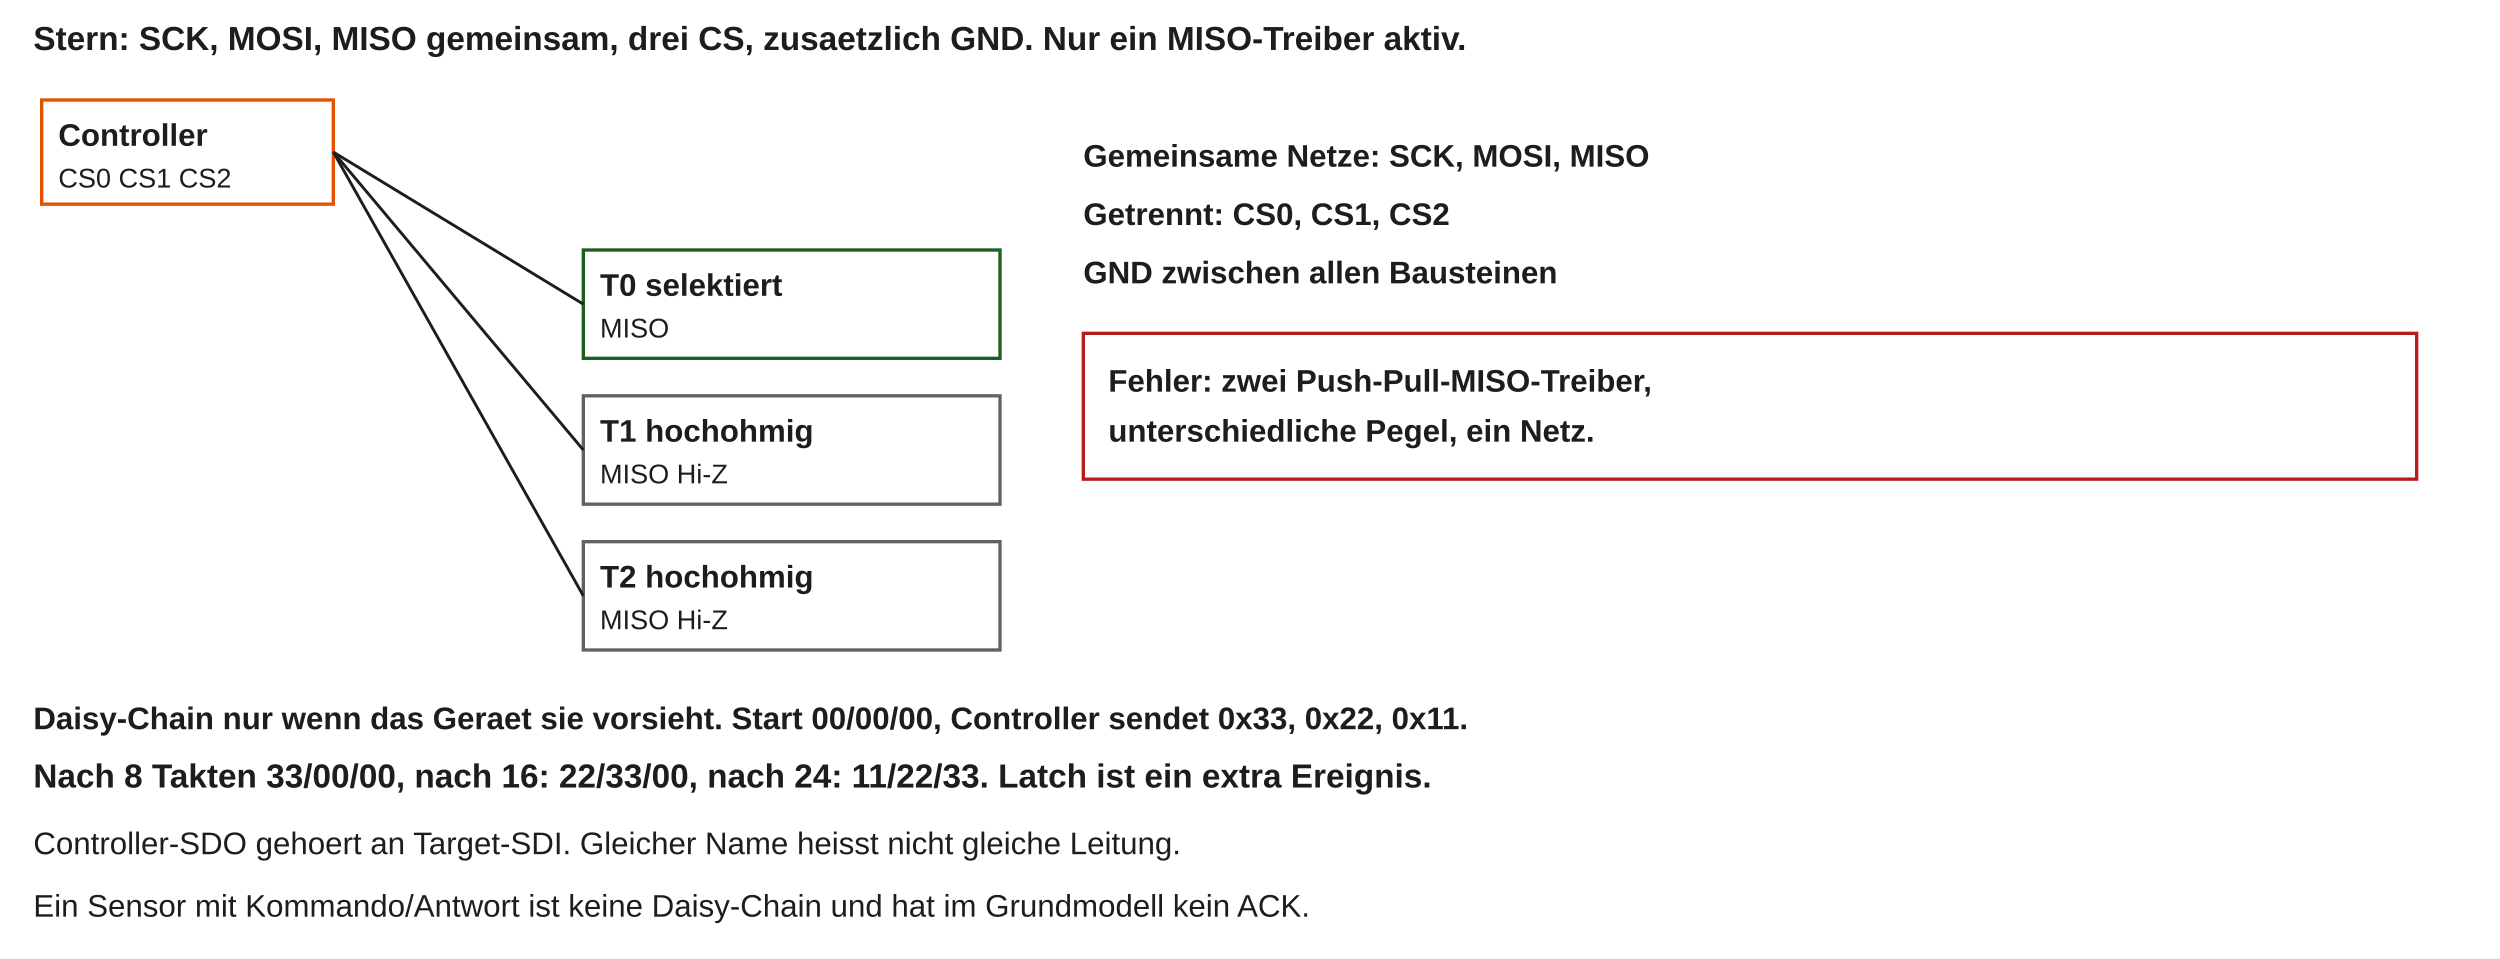
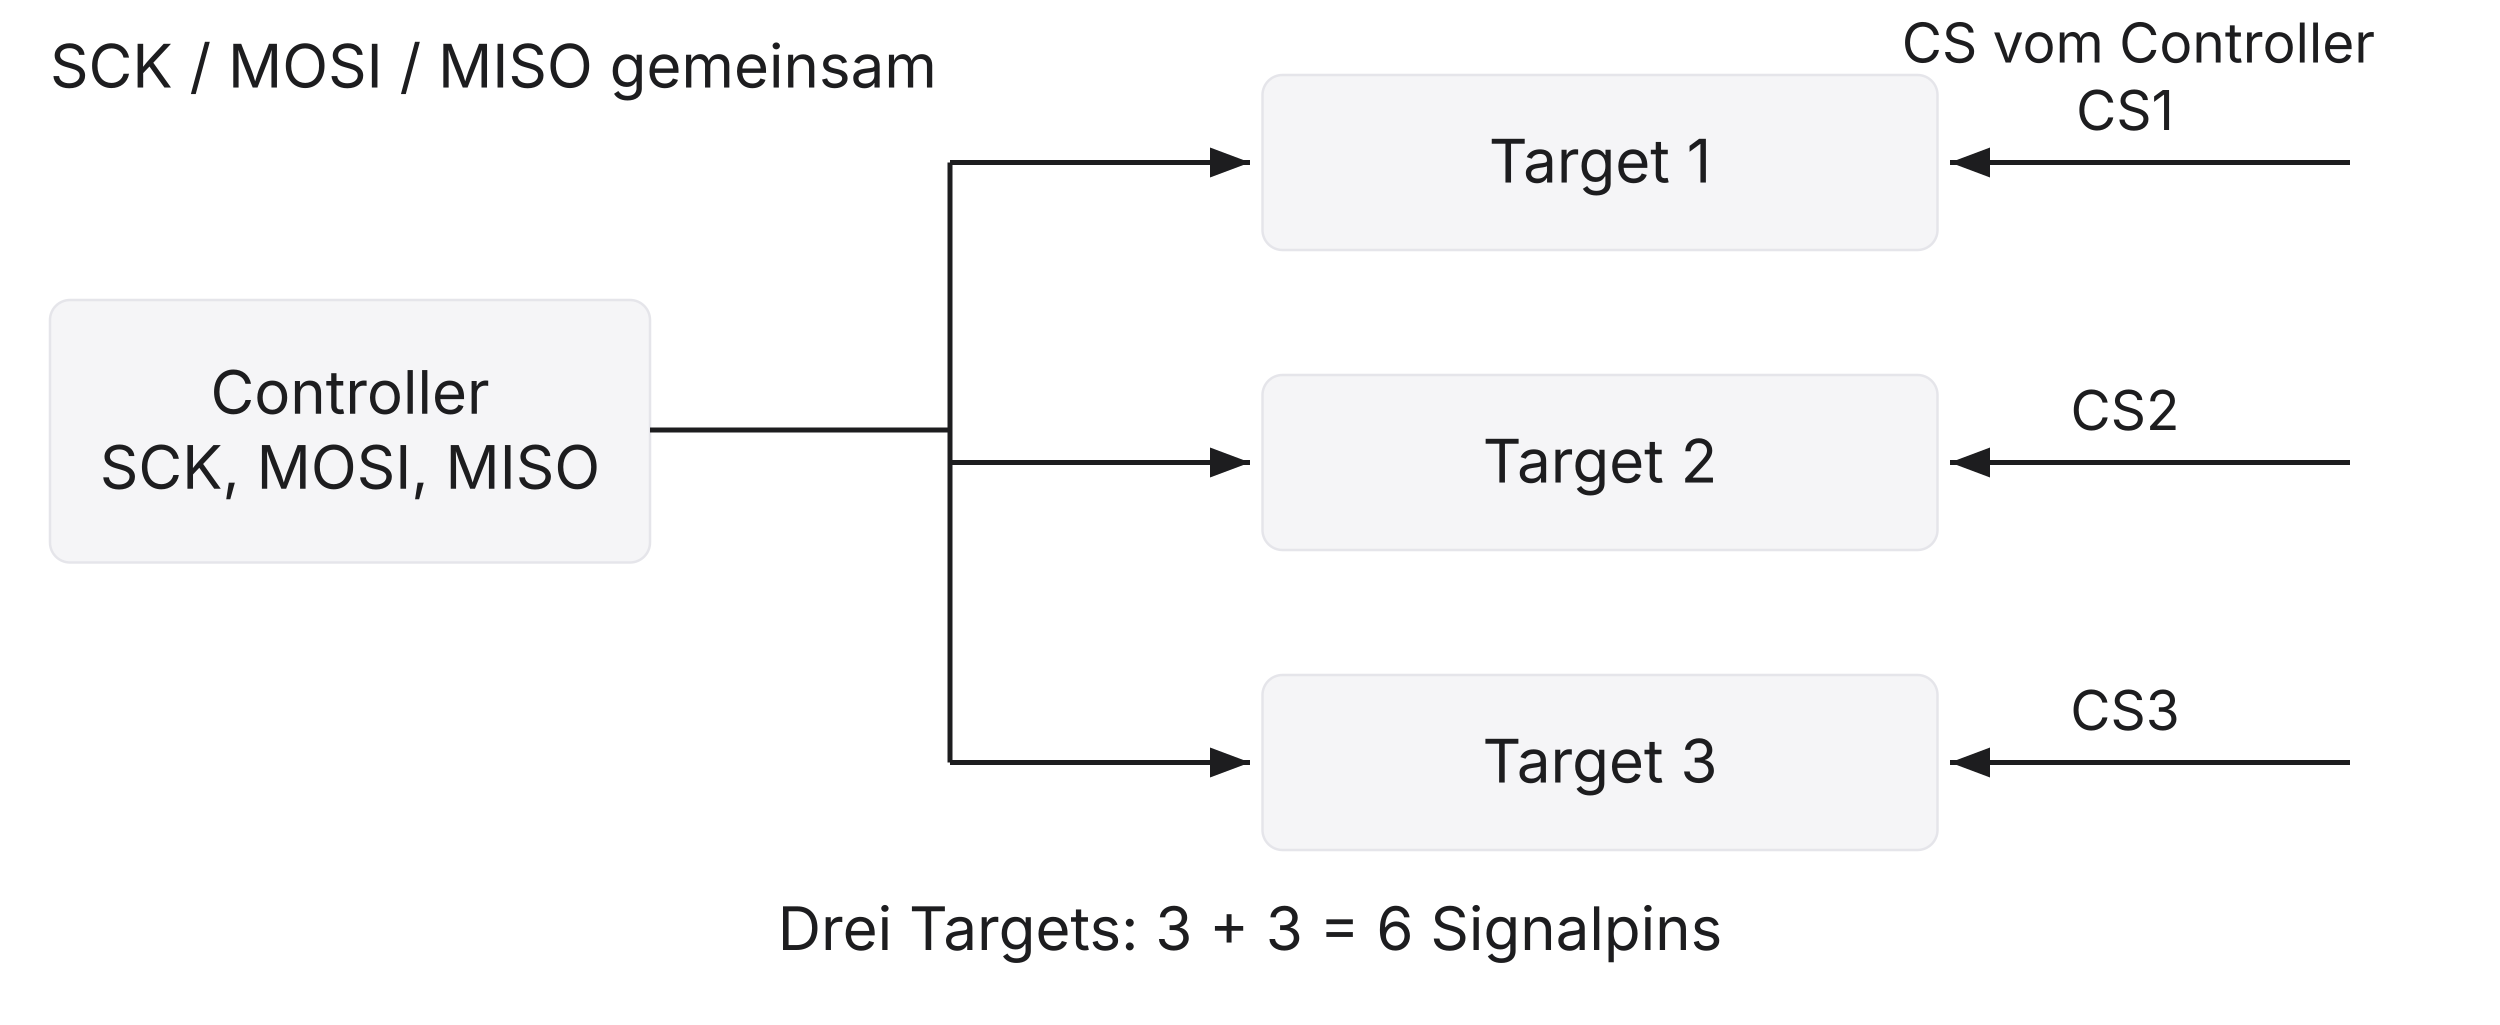
- <svg xmlns="http://www.w3.org/2000/svg" viewBox="0 0 1200 460" width="1200" height="460">
-   <rect width="1200" height="460" fill="#fff" />
-   <style>text{font-family:Arial,Helvetica,sans-serif;fill:#1D1D1F}</style>
-   <text x="16" y="24" font-size="16" font-weight="600" fill="#1D1D1F" text-anchor="start">Stern: SCK, MOSI, MISO gemeinsam, drei CS, zusaetzlich GND. Nur ein MISO-Treiber aktiv.</text>
-   <rect x="20" y="48" width="140" height="50" fill="#fff" stroke="#E65100" stroke-width="1.6" />
-   <text x="28" y="70" font-size="15" font-weight="600" fill="#E65100" text-anchor="start">Controller</text>
-   <text x="28" y="90" font-size="13" font-weight="400" fill="#5F6368" text-anchor="start">CS0 CS1 CS2</text>
-   <rect x="280" y="120" width="200" height="52" fill="#fff" stroke="#1B5E20" stroke-width="1.6" />
-   <text x="288" y="142" font-size="15" font-weight="600" fill="#1B5E20" text-anchor="start">T0 selektiert</text>
-   <text x="288" y="162" font-size="13" font-weight="400" fill="#5F6368" text-anchor="start">MISO</text>
-   <line x1="160" y1="73" x2="280" y2="146" stroke="#1D1D1F" stroke-width="1.4" />
-   <rect x="280" y="190" width="200" height="52" fill="#fff" stroke="#5F6368" stroke-width="1.6" />
-   <text x="288" y="212" font-size="15" font-weight="600" fill="#5F6368" text-anchor="start">T1 hochohmig</text>
-   <text x="288" y="232" font-size="13" font-weight="400" fill="#5F6368" text-anchor="start">MISO Hi-Z</text>
-   <line x1="160" y1="73" x2="280" y2="216" stroke="#1D1D1F" stroke-width="1.4" />
-   <rect x="280" y="260" width="200" height="52" fill="#fff" stroke="#5F6368" stroke-width="1.6" />
-   <text x="288" y="282" font-size="15" font-weight="600" fill="#5F6368" text-anchor="start">T2 hochohmig</text>
-   <text x="288" y="302" font-size="13" font-weight="400" fill="#5F6368" text-anchor="start">MISO Hi-Z</text>
-   <line x1="160" y1="73" x2="280" y2="286" stroke="#1D1D1F" stroke-width="1.4" />
-   <text x="520" y="80" font-size="15" font-weight="600" fill="#1565C0" text-anchor="start">Gemeinsame Netze: SCK, MOSI, MISO</text>
-   <text x="520" y="108" font-size="15" font-weight="600" fill="#E65100" text-anchor="start">Getrennt: CS0, CS1, CS2</text>
-   <text x="520" y="136" font-size="15" font-weight="600" fill="#546E7A" text-anchor="start">GND zwischen allen Bausteinen</text>
-   <rect x="520" y="160" width="640" height="70" fill="#fff" stroke="#B71C1C" stroke-width="1.6" />
-   <text x="532" y="188" font-size="15" font-weight="600" fill="#B71C1C" text-anchor="start">Fehler: zwei Push-Pull-MISO-Treiber,</text>
-   <text x="532" y="212" font-size="15" font-weight="600" fill="#B71C1C" text-anchor="start">unterschiedliche Pegel, ein Netz.</text>
-   <text x="16" y="350" font-size="15" font-weight="600" fill="#1D1D1F" text-anchor="start">Daisy-Chain nur wenn das Geraet sie vorsieht. Start 00/00/00, Controller sendet 0x33, 0x22, 0x11.</text>
-   <text x="16" y="378" font-size="16" font-weight="600" fill="#1565C0" text-anchor="start">Nach 8 Takten 33/00/00, nach 16: 22/33/00, nach 24: 11/22/33. Latch ist ein extra Ereignis.</text>
-   <text x="16" y="410" font-size="15" font-weight="400" fill="#5F6368" text-anchor="start">Controller-SDO gehoert an Target-SDI. Gleicher Name heisst nicht gleiche Leitung.</text>
-   <text x="16" y="440" font-size="15" font-weight="400" fill="#5F6368" text-anchor="start">Ein Sensor mit Kommando/Antwort ist keine Daisy-Chain und hat im Grundmodell kein ACK.</text>
+ <svg xmlns="http://www.w3.org/2000/svg" width="1000" height="410" viewBox="0 0 1000 410" role="img" aria-labelledby="title">
+   <style>text{font-family:Inter,Arial,Helvetica,sans-serif;font-weight:400}</style>
+   <defs>
+     <marker id="arrow" markerWidth="10" markerHeight="10" refX="8" refY="3" orient="auto" markerUnits="strokeWidth">
+       <path d="M0,0 L8,3 L0,6" fill="#1D1D1F" />
+     </marker>
+   </defs>
+   <rect width="1000" height="410" fill="#FFFFFF" />
+   <rect x="20" y="120" width="240" height="105" rx="8" fill="#F5F5F7" stroke="#E5E5EA" />
+   <text x="140.0" y="165.5" font-size="24" fill="#1D1D1F" text-anchor="middle">Controller</text>
+   <text x="140.0" y="195.5" font-size="24" fill="#1D1D1F" text-anchor="middle">SCK, MOSI, MISO</text>
+   <line x1="260" y1="172" x2="380" y2="172" stroke="#1D1D1F" stroke-width="2" />
+   <line x1="380" y1="65" x2="380" y2="305" stroke="#1D1D1F" stroke-width="2" />
+   <text x="20" y="35" font-size="24" fill="#1D1D1F" text-anchor="start">SCK / MOSI / MISO gemeinsam</text>
+   <text x="950" y="25" font-size="22" fill="#1D1D1F" text-anchor="end">CS vom Controller</text>
+   <rect x="505" y="30" width="270" height="70" rx="8" fill="#F5F5F7" stroke="#E5E5EA" />
+   <text x="640.0" y="73.0" font-size="24" fill="#1D1D1F" text-anchor="middle">Target 1</text>
+   <line x1="380" y1="65" x2="500" y2="65" stroke="#1D1D1F" stroke-width="2" marker-end="url(#arrow)" />
+   <line x1="940" y1="65" x2="780" y2="65" stroke="#1D1D1F" stroke-width="2" marker-end="url(#arrow)" />
+   <text x="850" y="52" font-size="22" fill="#1D1D1F" text-anchor="middle">CS1</text>
+   <rect x="505" y="150" width="270" height="70" rx="8" fill="#F5F5F7" stroke="#E5E5EA" />
+   <text x="640.0" y="193.0" font-size="24" fill="#1D1D1F" text-anchor="middle">Target 2</text>
+   <line x1="380" y1="185" x2="500" y2="185" stroke="#1D1D1F" stroke-width="2" marker-end="url(#arrow)" />
+   <line x1="940" y1="185" x2="780" y2="185" stroke="#1D1D1F" stroke-width="2" marker-end="url(#arrow)" />
+   <text x="850" y="172" font-size="22" fill="#1D1D1F" text-anchor="middle">CS2</text>
+   <rect x="505" y="270" width="270" height="70" rx="8" fill="#F5F5F7" stroke="#E5E5EA" />
+   <text x="640.0" y="313.0" font-size="24" fill="#1D1D1F" text-anchor="middle">Target 3</text>
+   <line x1="380" y1="305" x2="500" y2="305" stroke="#1D1D1F" stroke-width="2" marker-end="url(#arrow)" />
+   <line x1="940" y1="305" x2="780" y2="305" stroke="#1D1D1F" stroke-width="2" marker-end="url(#arrow)" />
+   <text x="850" y="292" font-size="22" fill="#1D1D1F" text-anchor="middle">CS3</text>
+   <text x="500" y="380" font-size="24" fill="#1D1D1F" text-anchor="middle">Drei Targets: 3 + 3 = 6 Signalpins</text>
</svg>
